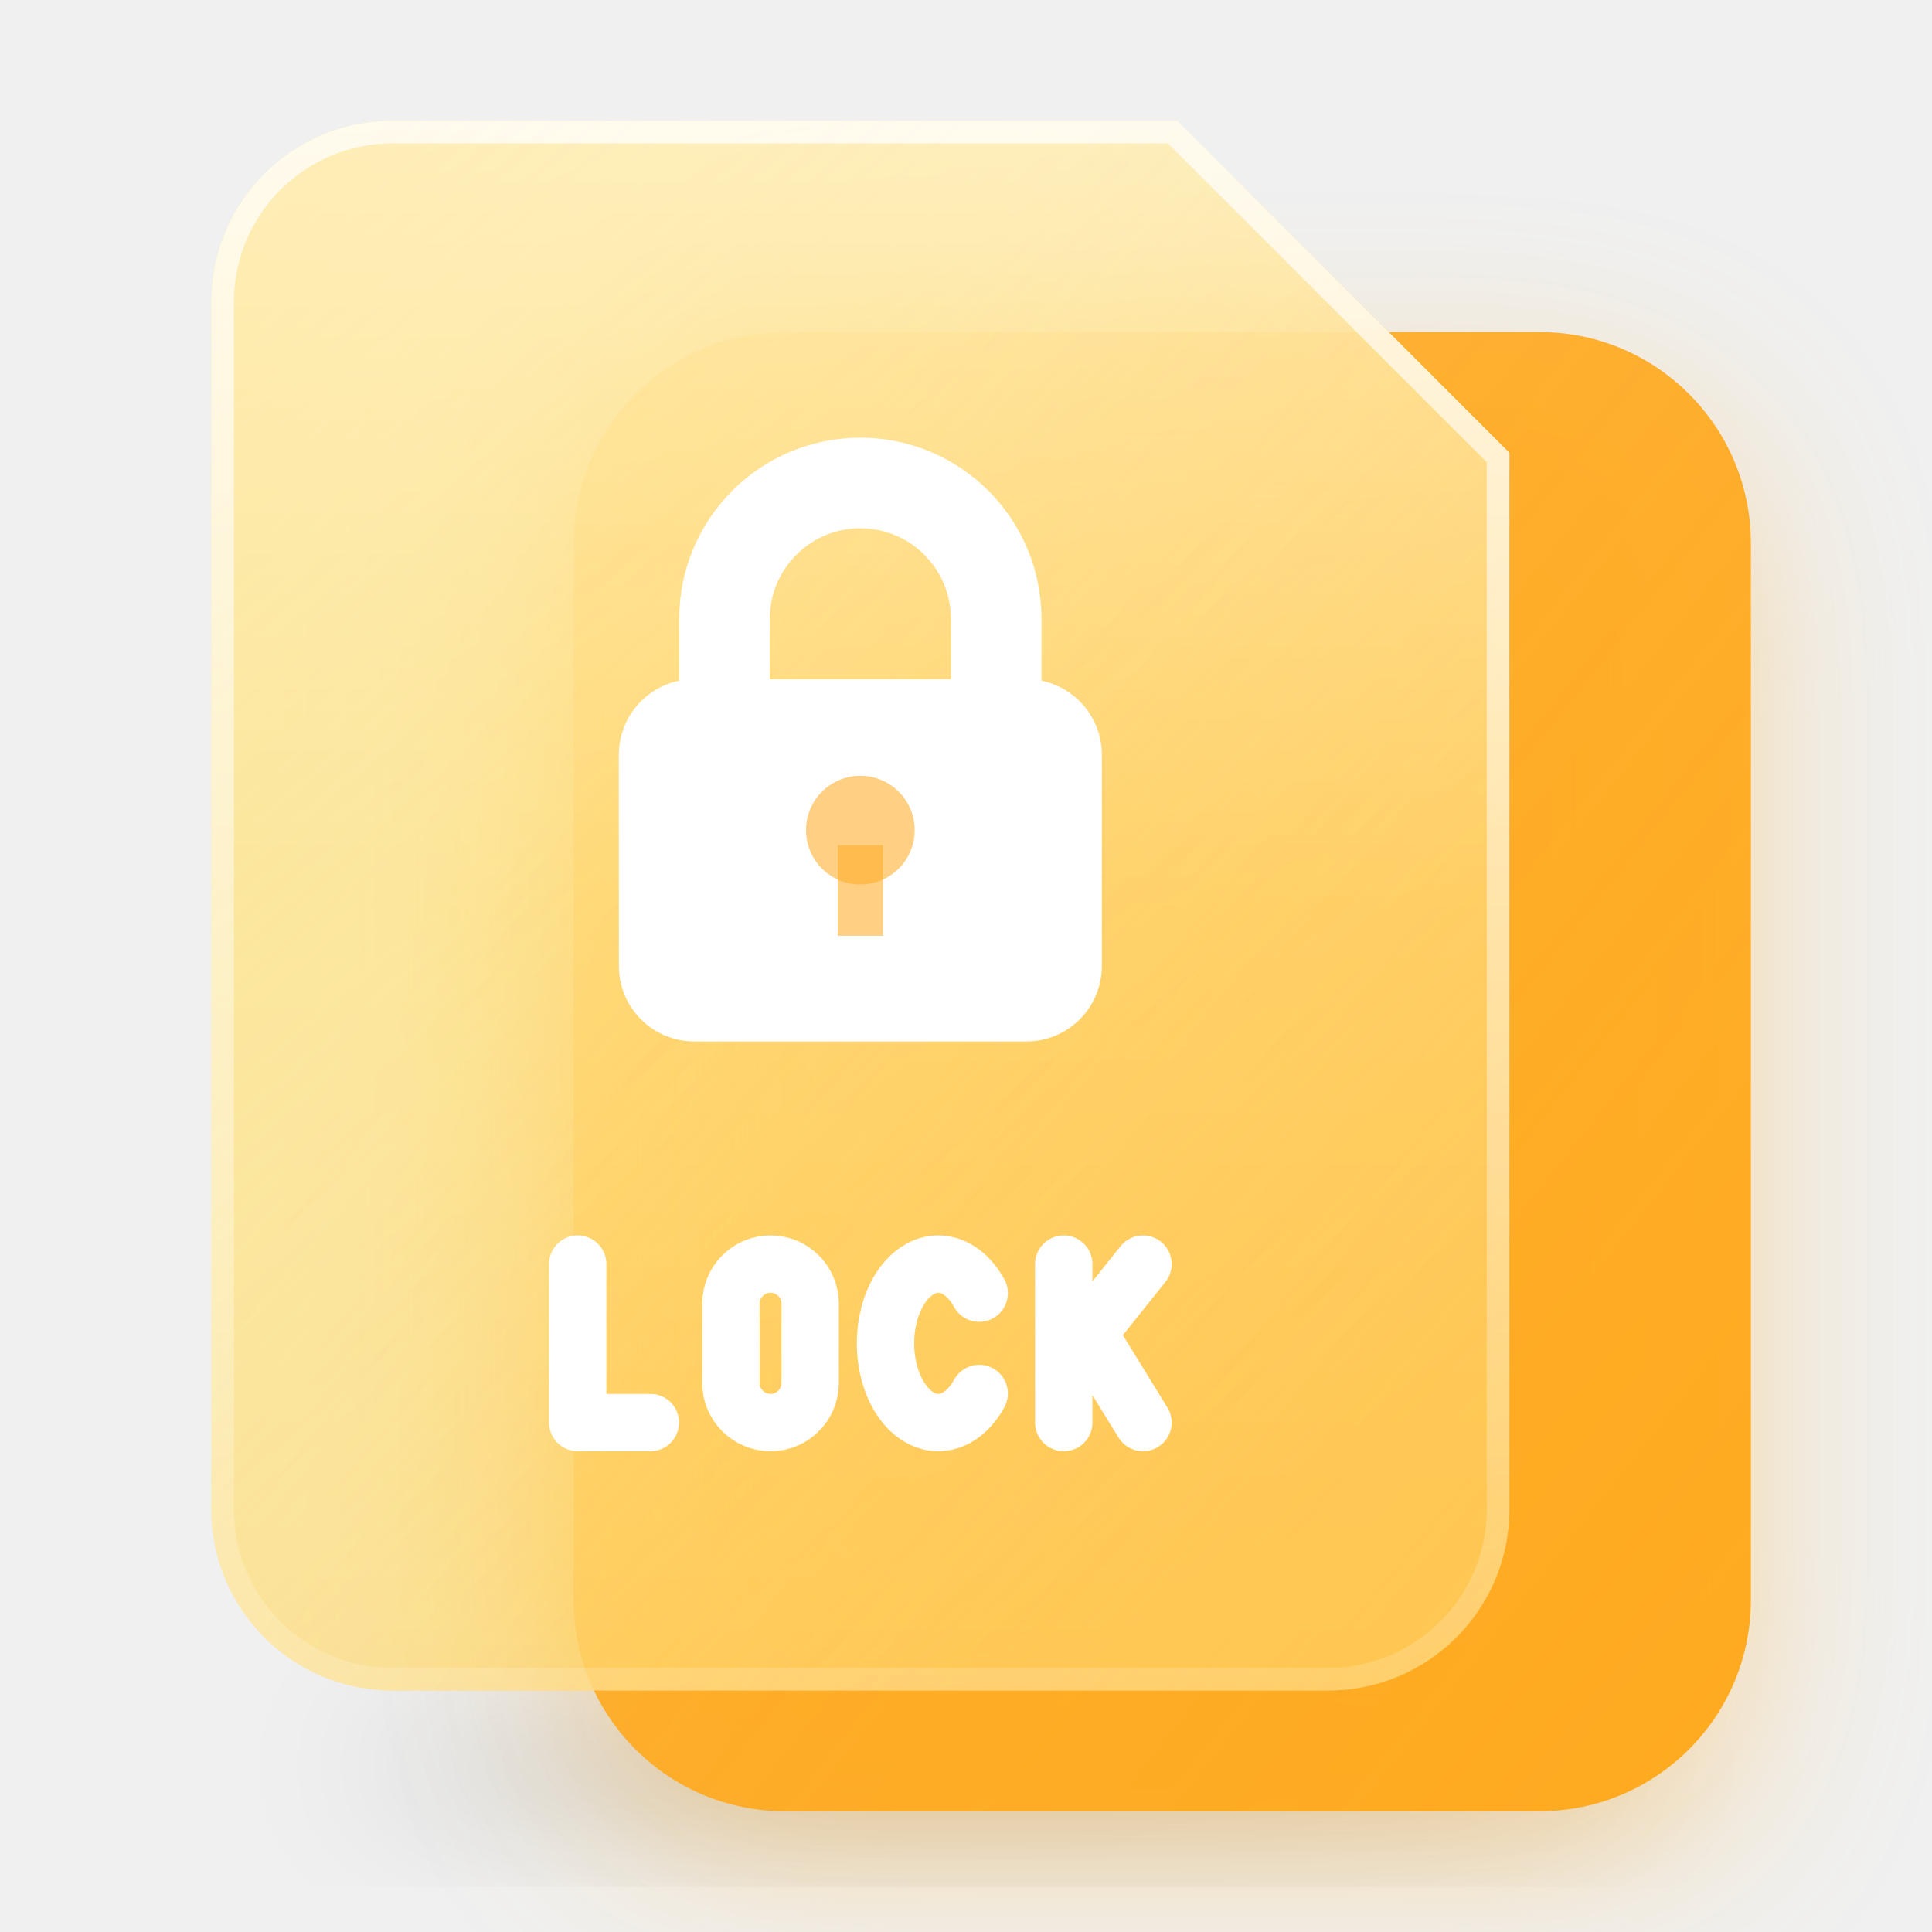
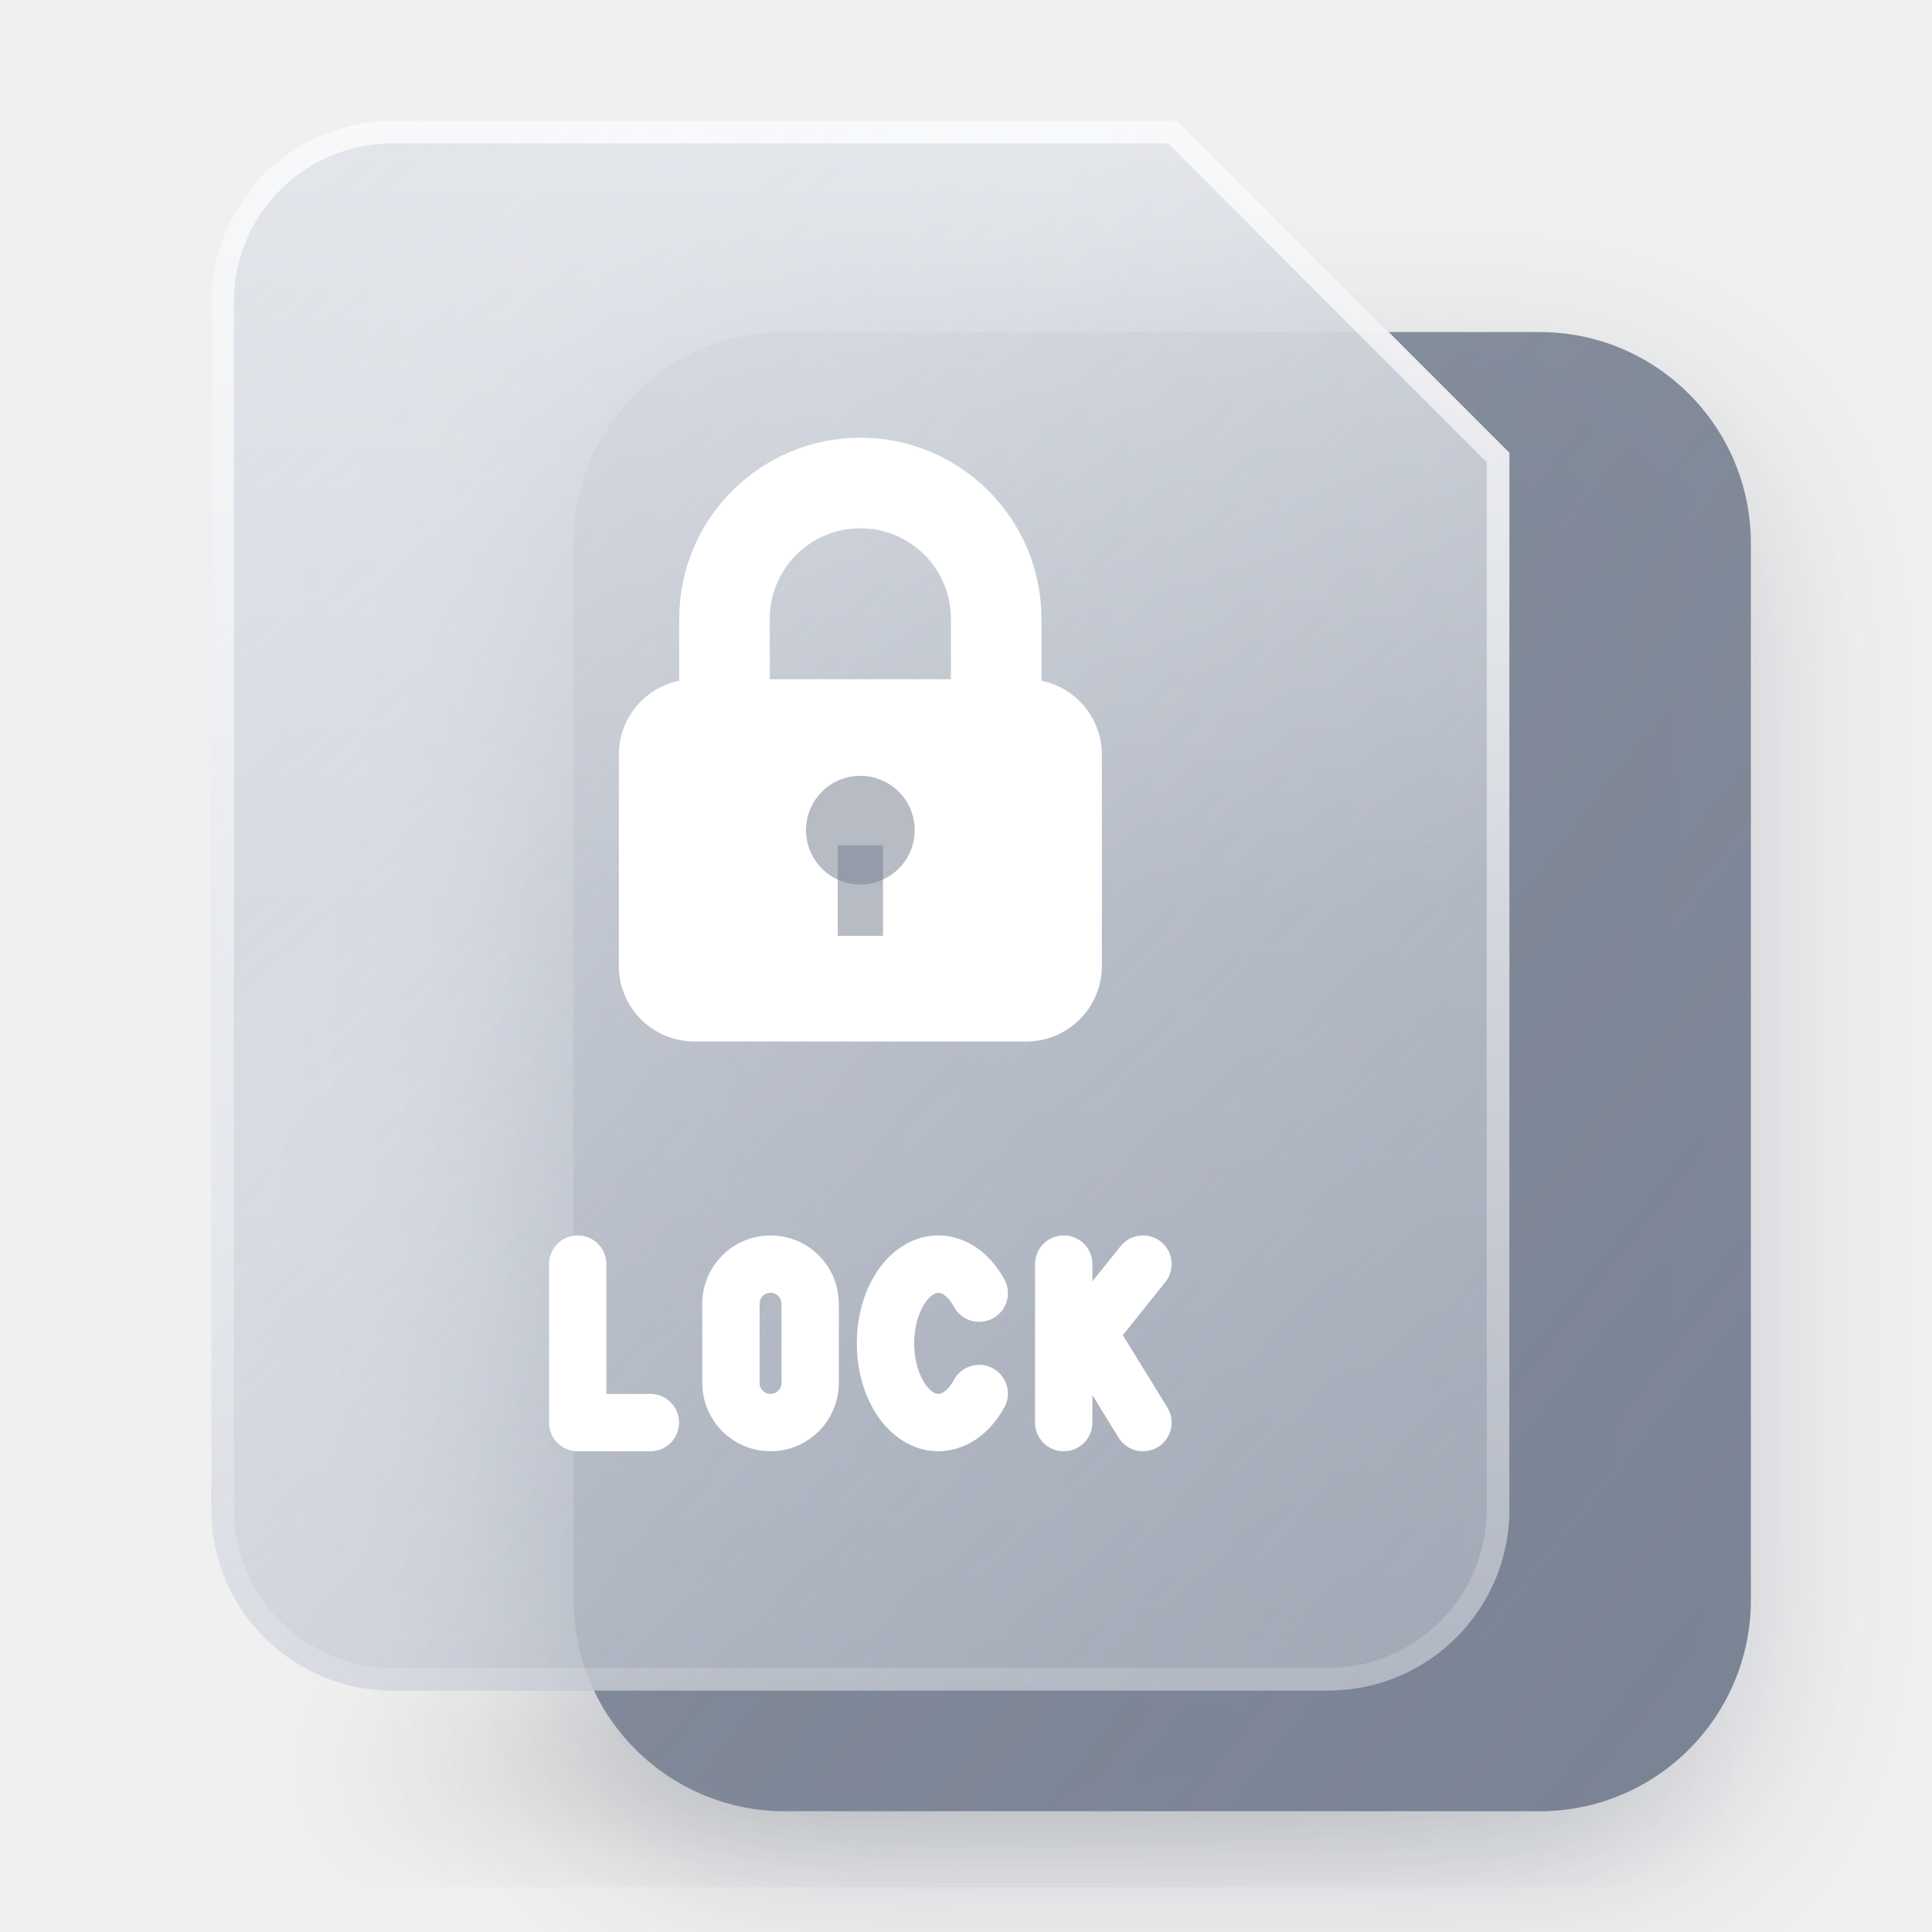
<svg xmlns="http://www.w3.org/2000/svg" xmlns:xlink="http://www.w3.org/1999/xlink" width="128" height="128" viewBox="0 0 128 128" data-family="sheet" data-glyph-shift="12">
  <defs>
    <linearGradient id="tint" x1="0" y1="0" x2="1" y2="1">
-       <stop offset="0" stop-color="#FFE17D" />
-       <stop offset="1" stop-color="#FFAA1F" />
+       <stop offset="0" stop-color="#CDD2DB" />
+       <stop offset="1" stop-color="#7A8394" />
    </linearGradient>
    <linearGradient id="deep-fill" x1="0" y1="0" x2="1" y2="1">
-       <stop offset="0" stop-color="#FFAA1F" stop-opacity=".85" />
-       <stop offset="1" stop-color="#FFAA1F" />
+       <stop offset="0" stop-color="#7A8394" stop-opacity=".85" />
+       <stop offset="1" stop-color="#7A8394" />
    </linearGradient>
    <linearGradient id="glass-fill" x1="0" y1="0" x2=".7" y2="1">
-       <stop offset="0" stop-color="#FFE17D" stop-opacity=".92" />
-       <stop offset="1" stop-color="#FFE17D" stop-opacity=".62" />
+       <stop offset="0" stop-color="#CDD2DB" stop-opacity=".92" />
+       <stop offset="1" stop-color="#CDD2DB" stop-opacity=".62" />
    </linearGradient>
    <linearGradient id="depth-fill" x1="0" y1="0" x2="1" y2="1">
-       <stop offset=".35" stop-color="#FFAA1F" stop-opacity="0" />
-       <stop offset="1" stop-color="#FFAA1F" stop-opacity=".30" />
+       <stop offset=".35" stop-color="#7A8394" stop-opacity="0" />
+       <stop offset="1" stop-color="#7A8394" stop-opacity=".30" />
    </linearGradient>
    <linearGradient id="rim-stroke" x1="0" y1="0" x2="0" y2="1">
      <stop offset="0" stop-color="#FFFFFF" stop-opacity=".75" />
      <stop offset="1" stop-color="#FFFFFF" stop-opacity=".15" />
    </linearGradient>
    <linearGradient id="sheen-fill" x1="0" y1="0" x2="0" y2="1">
      <stop offset="0" stop-color="#FFFFFF" stop-opacity=".40" />
      <stop offset=".5" stop-color="#FFFFFF" stop-opacity=".10" />
      <stop offset="1" stop-color="#FFFFFF" stop-opacity=".04" />
    </linearGradient>
    <path id="back-shape" d="M52 22 H102 a14 14 0 0 1 14 14 V106 a14 14 0 0 1 -14 14 H52 a14 14 0 0 1 -14 -14 V36 a14 14 0 0 1 14 -14 Z" />
    <path id="plate-shape" d="M26 8 H78 L100 30 V100 a12 12 0 0 1 -12 12 H26 a12 12 0 0 1 -12 -12 V20 a12 12 0 0 1 12 -12 Z" />
    <g id="glyph-16" transform="scale(8)">
      <rect x="6" y="5" width="4" height="1" fill="#FFFFFF" />
      <rect x="5" y="6" width="1" height="2" fill="#FFFFFF" />
      <rect x="10" y="6" width="1" height="2" fill="#FFFFFF" />
      <rect x="4" y="8" width="8" height="5" fill="#FFFFFF" />
-       <rect x="7" y="9" width="2" height="2" fill="#FFAA1F" fill-opacity=".55" />
+       <rect x="7" y="9" width="2" height="2" fill="#7A8394" fill-opacity=".55" />
    </g>
    <g id="glyph-22" transform="scale(5.818) translate(-1 -1)">
      <rect x="8" y="4" width="6" height="2" fill="#FFFFFF" />
      <rect x="7" y="5" width="2" height="5" fill="#FFFFFF" />
      <rect x="13" y="5" width="2" height="5" fill="#FFFFFF" />
      <rect x="5" y="10" width="12" height="8" fill="#FFFFFF" />
-       <rect x="10" y="12" width="2" height="3" fill="#FFAA1F" fill-opacity=".55" />
+       <rect x="10" y="12" width="2" height="3" fill="#7A8394" fill-opacity=".55" />
    </g>
    <g id="glyph-24" transform="scale(5.333)">
      <rect x="8" y="4" width="6" height="2" fill="#FFFFFF" />
      <rect x="7" y="5" width="2" height="5" fill="#FFFFFF" />
      <rect x="13" y="5" width="2" height="5" fill="#FFFFFF" />
      <rect x="5" y="10" width="12" height="8" fill="#FFFFFF" />
-       <rect x="10" y="12" width="2" height="3" fill="#FFAA1F" fill-opacity=".55" />
+       <rect x="10" y="12" width="2" height="3" fill="#7A8394" fill-opacity=".55" />
    </g>
    <path id="plate-shape-16" d="M36 8 H80 L104 32 V108 a12 12 0 0 1 -12 12 H36 a12 12 0 0 1 -12 -12 V20 a12 12 0 0 1 12 -12 Z" />
    <path id="plate-shape-22" d="M26.182 5.818 H75.636 L98.909 29.091 V96 a8.727 8.727 0 0 1 -8.727 8.727 H26.182 a8.727 8.727 0 0 1 -8.727 -8.727 V14.545 a8.727 8.727 0 0 1 8.727 -8.727 Z" />
    <path id="back-shape-22" d="M43.636 23.273 H107.636 a8.727 8.727 0 0 1 8.727 8.727 V107.636 a8.727 8.727 0 0 1 -8.727 8.727 H43.636 a8.727 8.727 0 0 1 -8.727 -8.727 V32 a8.727 8.727 0 0 1 8.727 -8.727 Z" />
    <path id="plate-shape-24" d="M24 5.333 H80 L101.333 26.667 V98.667 a8 8 0 0 1 -8 8 H24 a8 8 0 0 1 -8 -8 V13.333 a8 8 0 0 1 8 -8 Z" />
    <path id="back-shape-24" d="M45.333 21.333 H109.333 a8 8 0 0 1 8 8 V109.333 a8 8 0 0 1 -8 8 H45.333 a8 8 0 0 1 -8 -8 V29.333 a8 8 0 0 1 8 -8 Z" />
    <path id="plate-shape-32" d="M24 8 H80 L100 28 V104 a8 8 0 0 1 -8 8 H24 a8 8 0 0 1 -8 -8 V16 a8 8 0 0 1 8 -8 Z" />
    <path id="back-shape-32" d="M46 24 H106 a10 10 0 0 1 10 10 V110 a10 10 0 0 1 -10 10 H46 a10 10 0 0 1 -10 -10 V34 a10 10 0 0 1 10 -10 Z" />
    <path id="plate-shape-48" d="M25.333 8 H77.333 L98.667 29.333 V100 a12 12 0 0 1 -12 12 H25.333 a12 12 0 0 1 -12 -12 V20 a12 12 0 0 1 12 -12 Z" />
    <path id="back-shape-48" d="M50.667 21.333 H104 a13.333 13.333 0 0 1 13.333 13.333 V106.667 a13.333 13.333 0 0 1 -13.333 13.333 H50.667 a13.333 13.333 0 0 1 -13.333 -13.333 V34.667 a13.333 13.333 0 0 1 13.333 -13.333 Z" />
    <g id="label-48" transform="scale(2.667)">
      <rect x="14" y="31" width="1" height="1" fill="#FFFFFF" />
      <rect x="14" y="32" width="1" height="1" fill="#FFFFFF" />
      <rect x="14" y="33" width="1" height="1" fill="#FFFFFF" />
      <rect x="14" y="34" width="1" height="1" fill="#FFFFFF" />
      <rect x="14" y="35" width="1" height="1" fill="#FFFFFF" />
      <rect x="15" y="35" width="1" height="1" fill="#FFFFFF" />
      <rect x="16" y="35" width="1" height="1" fill="#FFFFFF" />
      <rect x="19" y="31" width="1" height="1" fill="#FFFFFF" />
      <rect x="18" y="32" width="1" height="1" fill="#FFFFFF" />
      <rect x="20" y="32" width="1" height="1" fill="#FFFFFF" />
      <rect x="18" y="33" width="1" height="1" fill="#FFFFFF" />
      <rect x="20" y="33" width="1" height="1" fill="#FFFFFF" />
      <rect x="18" y="34" width="1" height="1" fill="#FFFFFF" />
      <rect x="20" y="34" width="1" height="1" fill="#FFFFFF" />
      <rect x="19" y="35" width="1" height="1" fill="#FFFFFF" />
      <rect x="23" y="31" width="1" height="1" fill="#FFFFFF" />
      <rect x="24" y="31" width="1" height="1" fill="#FFFFFF" />
      <rect x="22" y="32" width="1" height="1" fill="#FFFFFF" />
      <rect x="22" y="33" width="1" height="1" fill="#FFFFFF" />
      <rect x="22" y="34" width="1" height="1" fill="#FFFFFF" />
      <rect x="23" y="35" width="1" height="1" fill="#FFFFFF" />
      <rect x="24" y="35" width="1" height="1" fill="#FFFFFF" />
      <rect x="26" y="31" width="1" height="1" fill="#FFFFFF" />
      <rect x="28" y="31" width="1" height="1" fill="#FFFFFF" />
      <rect x="26" y="32" width="1" height="1" fill="#FFFFFF" />
      <rect x="28" y="32" width="1" height="1" fill="#FFFFFF" />
      <rect x="26" y="33" width="1" height="1" fill="#FFFFFF" />
      <rect x="27" y="33" width="1" height="1" fill="#FFFFFF" />
      <rect x="26" y="34" width="1" height="1" fill="#FFFFFF" />
      <rect x="28" y="34" width="1" height="1" fill="#FFFFFF" />
      <rect x="26" y="35" width="1" height="1" fill="#FFFFFF" />
      <rect x="28" y="35" width="1" height="1" fill="#FFFFFF" />
    </g>
    <clipPath id="plate-clip">
      <use xlink:href="#plate-shape" />
    </clipPath>
    <filter id="blur-shadow" x="-50%" y="-50%" width="200%" height="200%">
      <feGaussianBlur stdDeviation="5" />
    </filter>
    <filter id="blur-glow" x="-50%" y="-50%" width="200%" height="200%">
      <feGaussianBlur stdDeviation="6" />
    </filter>
    <filter id="blur-frost" x="-50%" y="-50%" width="200%" height="200%">
      <feGaussianBlur stdDeviation="8" />
    </filter>
  </defs>
  <ellipse id="shadow" cx="66" cy="117" rx="42" ry="4" fill="#000000" opacity=".16" filter="url(#blur-shadow)" />
-   <use id="glow" xlink:href="#back-shape" fill="#FFAA1F" transform="translate(0 4)" opacity=".35" filter="url(#blur-glow)" />
+   <use id="glow" xlink:href="#back-shape" fill="#7A8394" transform="translate(0 4)" opacity=".35" filter="url(#blur-glow)" />
  <use id="back" xlink:href="#back-shape" fill="url(#deep-fill)" />
  <g id="frost" clip-path="url(#plate-clip)">
-     <use xlink:href="#back-shape" fill="#FFAA1F" filter="url(#blur-frost)" />
+     <use xlink:href="#back-shape" fill="#7A8394" filter="url(#blur-frost)" />
  </g>
  <use id="plate" xlink:href="#plate-shape" fill="url(#glass-fill)" />
  <g id="depth">
    <use xlink:href="#plate-shape" fill="url(#depth-fill)" />
    <use xlink:href="#plate-shape" fill="url(#sheen-fill)" />
  </g>
  <g id="rim" clip-path="url(#plate-clip)">
    <use xlink:href="#plate-shape" fill="none" stroke="url(#rim-stroke)" stroke-width="3" />
  </g>
  <g id="glyph" transform="translate(57 50)">
    <path d="M-9 -4 V-9 A9 9 0 0 1 9 -9 V-4" fill="none" stroke="#FFFFFF" stroke-width="6" stroke-linecap="round" stroke-linejoin="round" />
    <rect x="-16" y="-5" width="32" height="24" rx="5" fill="#FFFFFF" />
-     <circle cx="0" cy="5" r="3.6" fill="#FFAA1F" fill-opacity=".55" />
-     <rect x="-1.5" y="6" width="3" height="6" fill="#FFAA1F" fill-opacity=".55" />
+     <circle cx="0" cy="5" r="3.6" fill="#7A8394" fill-opacity=".55" />
+     <rect x="-1.5" y="6" width="3" height="6" fill="#7A8394" fill-opacity=".55" />
  </g>
  <g id="label">
    <path d="M2 2 V14 H7.5" transform="translate(36.525 82) scale(0.875)" fill="none" stroke="#FFFFFF" stroke-width="4.343" stroke-linecap="round" stroke-linejoin="round" />
    <path d="M5 2 A3 3 0 0 1 8 5 V11 A3 3 0 0 1 2 11 V5 A3 3 0 0 1 5 2 Z" transform="translate(46.675 82) scale(0.875)" fill="none" stroke="#FFFFFF" stroke-width="4.343" stroke-linecap="round" stroke-linejoin="round" />
    <path d="M8.2 4.2 A4 6 0 1 0 8.2 11.8" transform="translate(57.7 82) scale(0.875)" fill="none" stroke="#FFFFFF" stroke-width="4.343" stroke-linecap="round" stroke-linejoin="round" />
    <path d="M2 2 V14 M8 2 L2 9.5 M4 7.5 L8 14" transform="translate(68.725 82) scale(0.875)" fill="none" stroke="#FFFFFF" stroke-width="4.343" stroke-linecap="round" stroke-linejoin="round" />
  </g>
</svg>
